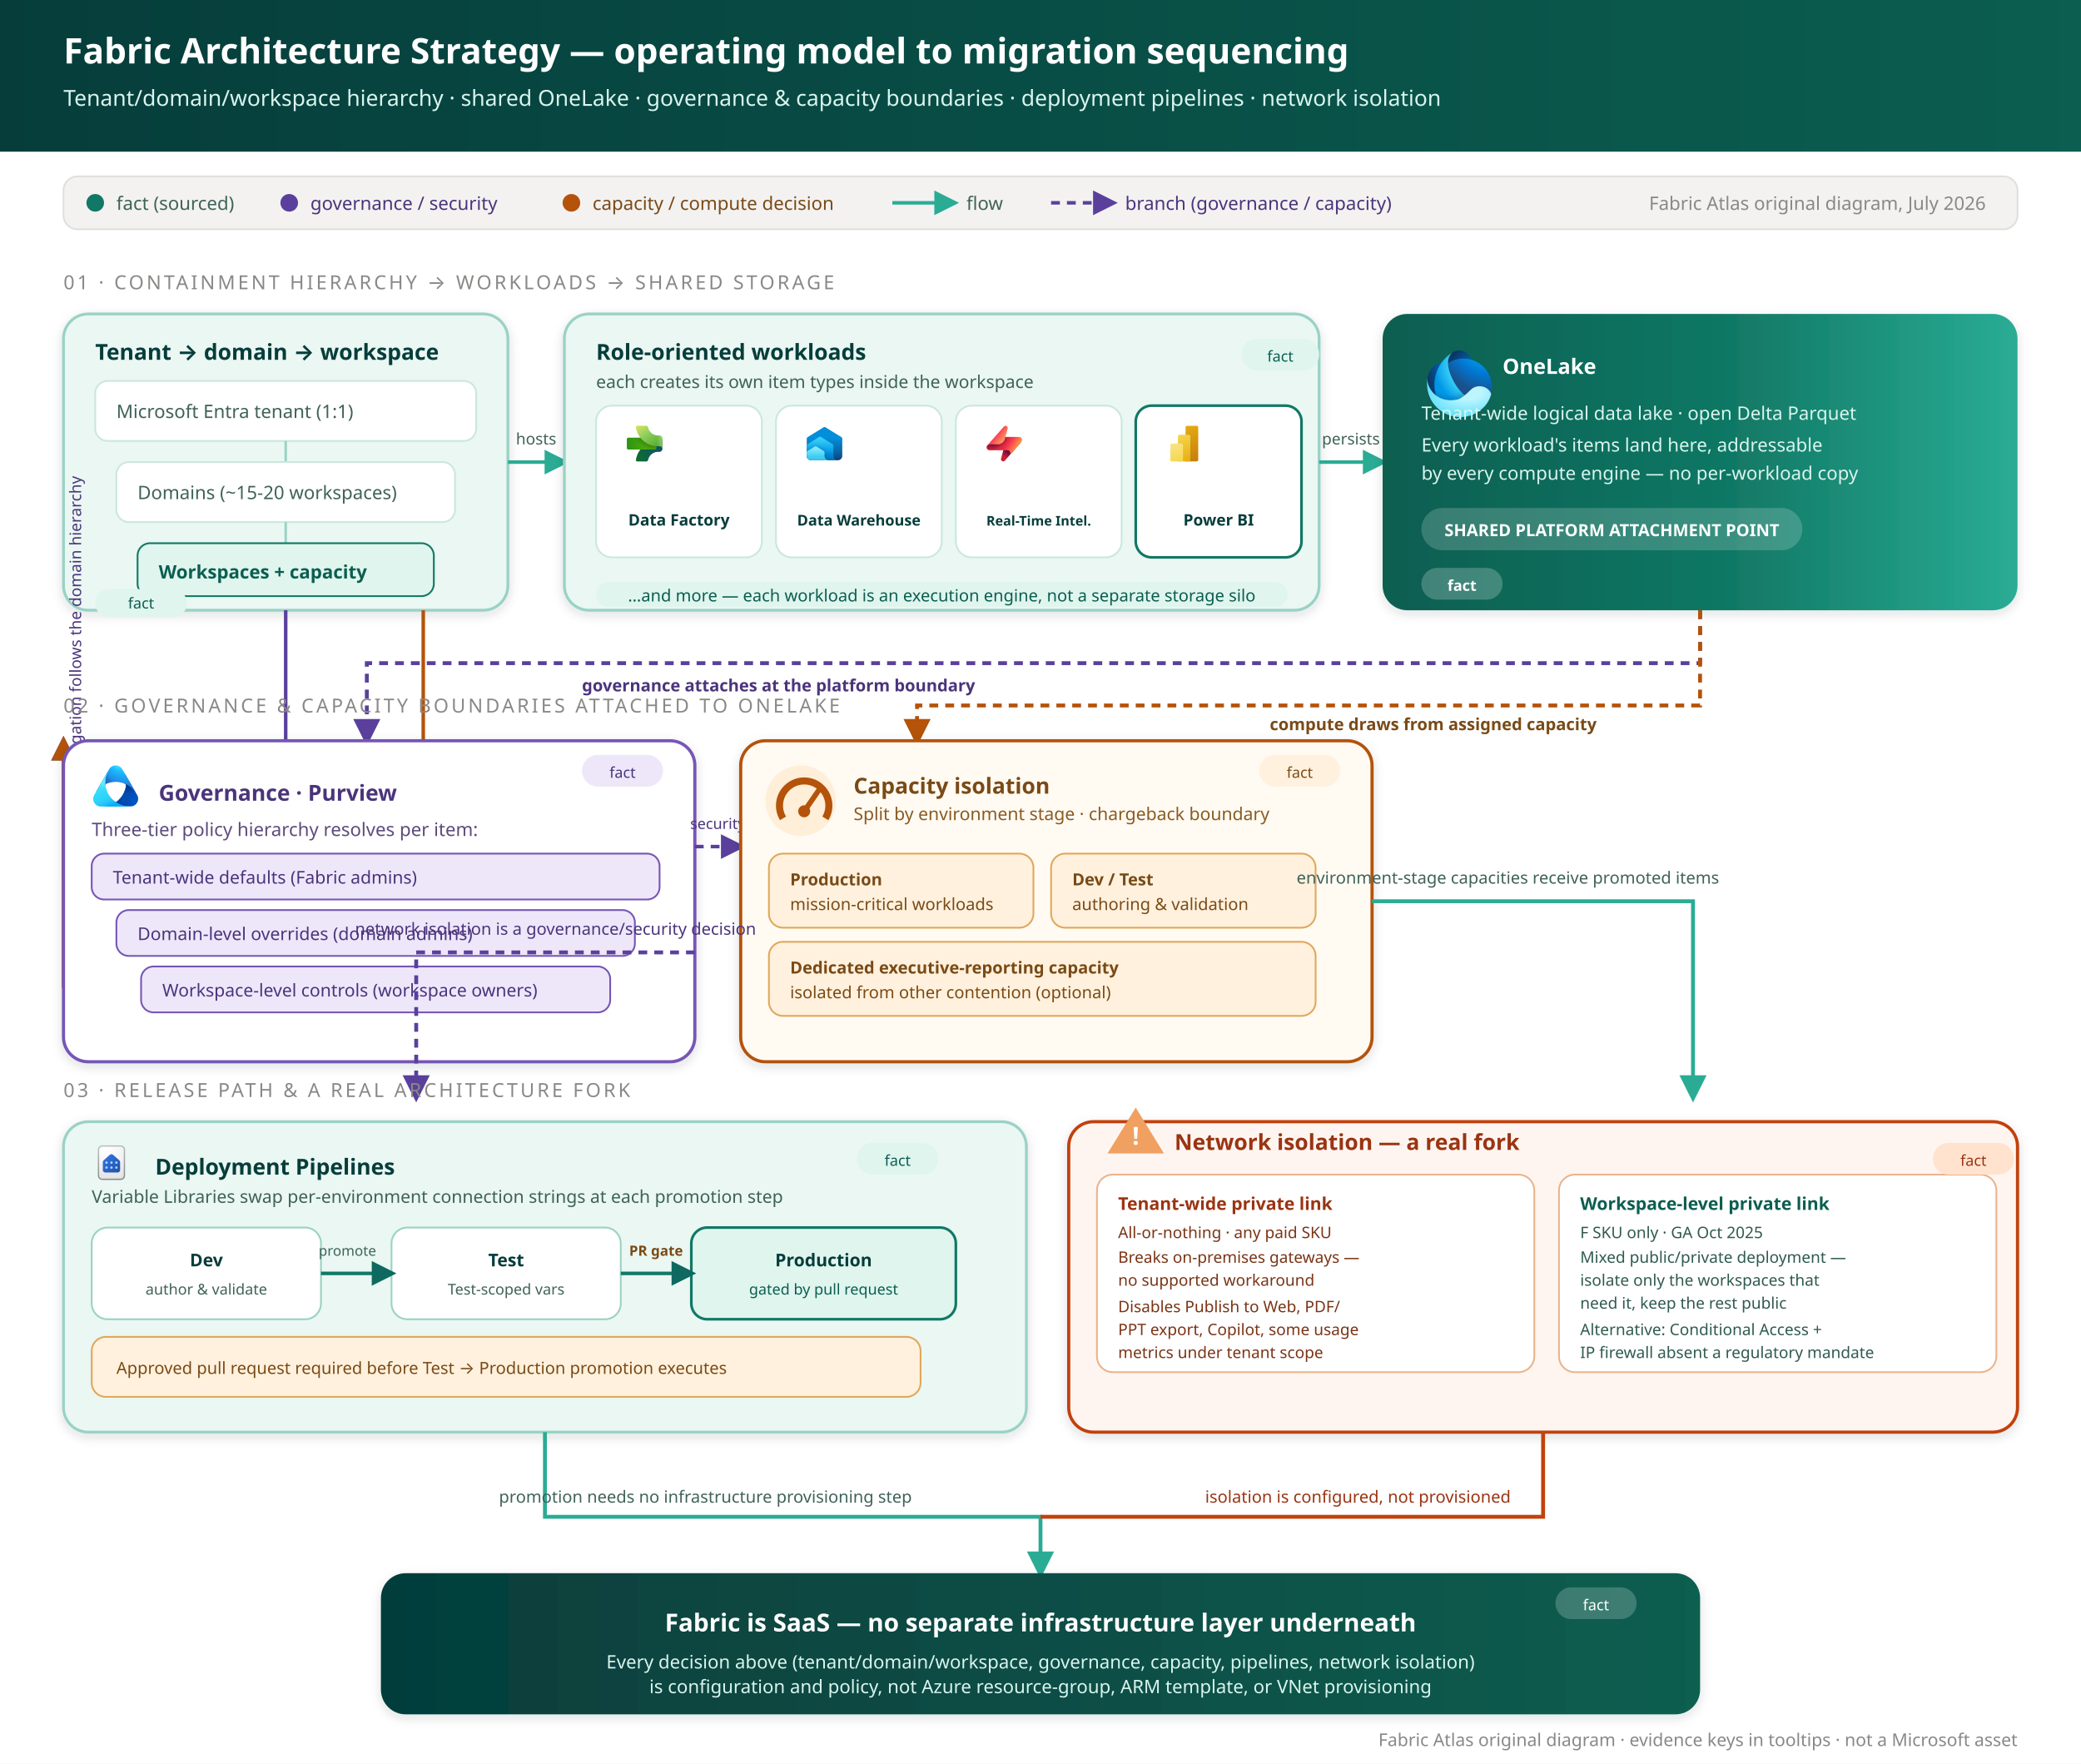
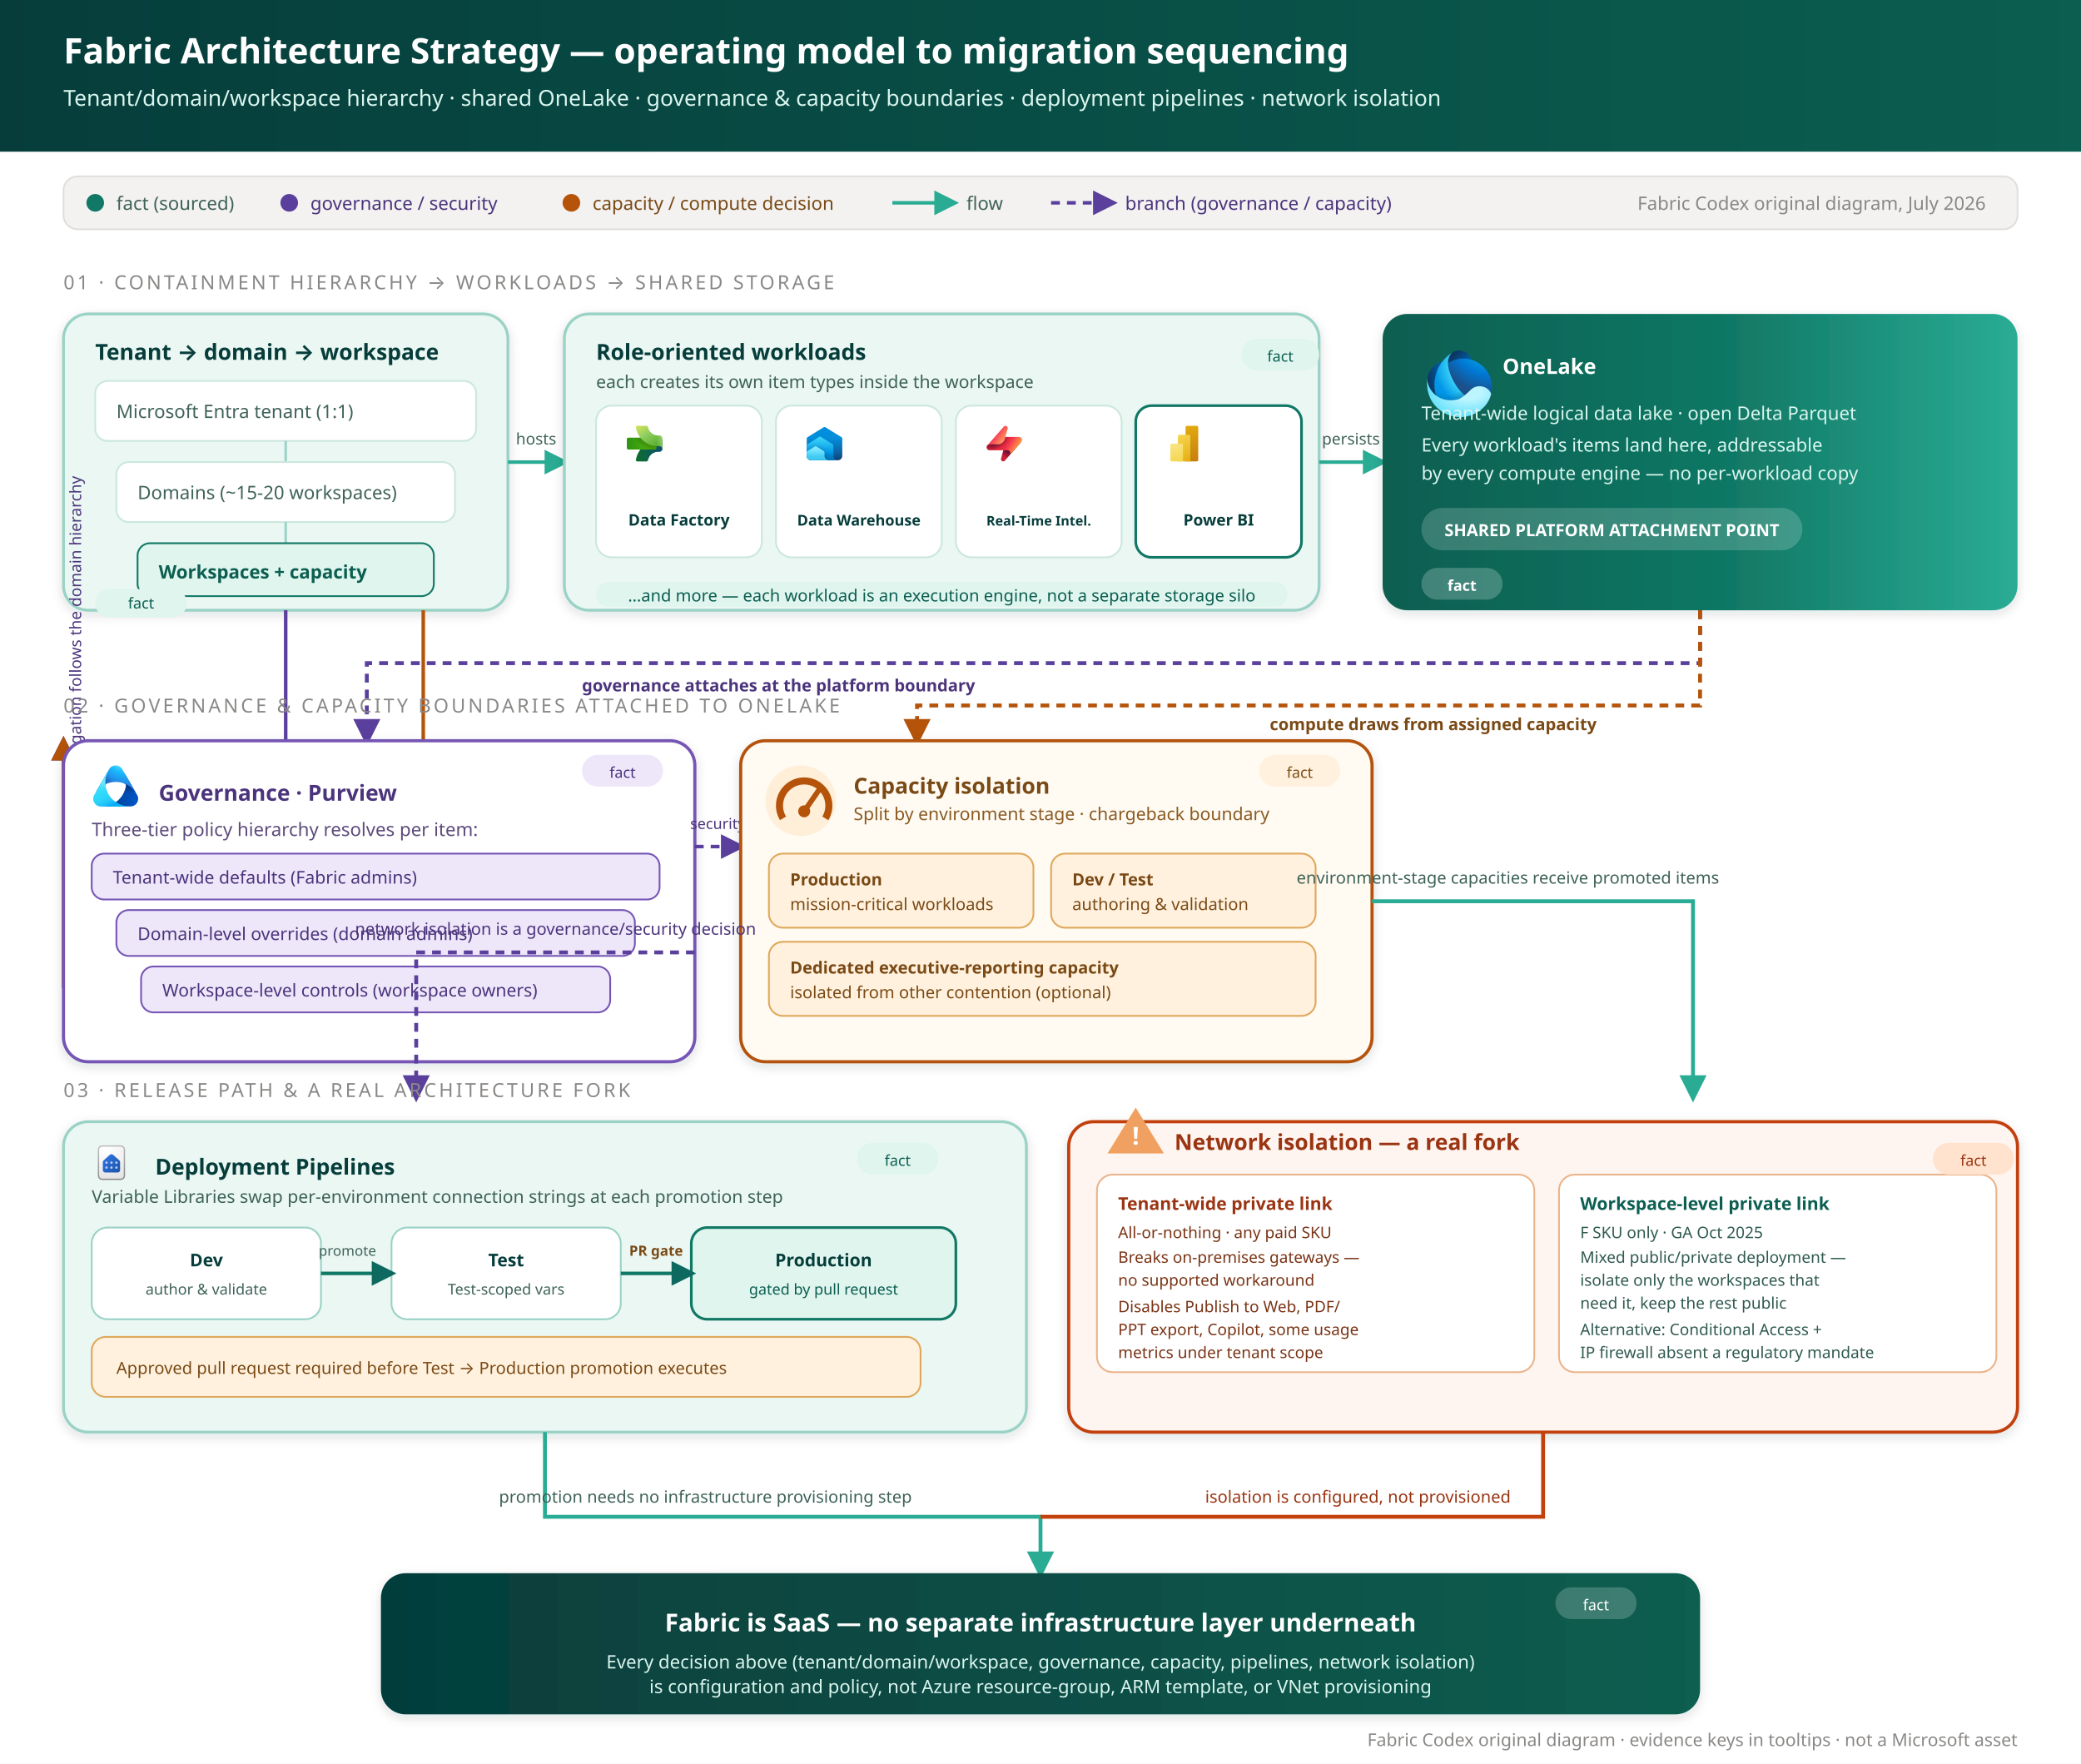
<svg xmlns="http://www.w3.org/2000/svg" viewBox="0 0 1180 1000" font-family="Segoe UI, -apple-system, sans-serif" role="img" aria-labelledby="architecture-strategy-architecture-title architecture-strategy-architecture-desc" data-diagram-id="architecture-strategy-architecture">
  <defs>
    <linearGradient id="as-head" x1="0" y1="0" x2="1" y2="0">
      <stop offset="0" stop-color="#063D3B" />
      <stop offset="1" stop-color="#0B5E50" />
    </linearGradient>
    <linearGradient id="as-lake" x1="0" y1="0" x2="1" y2="0">
      <stop offset="0" stop-color="#0B5E50" />
      <stop offset="0.55" stop-color="#117865" />
      <stop offset="1" stop-color="#2AAC94" />
    </linearGradient>
    <marker id="as-arr" viewBox="0 0 10 10" refX="8" refY="5" markerWidth="7" markerHeight="7" orient="auto-start-reverse">
      <path d="M0 0 L10 5 L0 10 z" fill="#2AAC94" />
    </marker>
    <marker id="as-arrDark" viewBox="0 0 10 10" refX="8" refY="5" markerWidth="7" markerHeight="7" orient="auto-start-reverse">
      <path d="M0 0 L10 5 L0 10 z" fill="#0E6961" />
    </marker>
    <marker id="as-arrPurple" viewBox="0 0 10 10" refX="8" refY="5" markerWidth="7" markerHeight="7" orient="auto-start-reverse">
      <path d="M0 0 L10 5 L0 10 z" fill="#5A409C" />
    </marker>
    <marker id="as-arrAmber" viewBox="0 0 10 10" refX="8" refY="5" markerWidth="7" markerHeight="7" orient="auto-start-reverse">
      <path d="M0 0 L10 5 L0 10 z" fill="#B45309" />
    </marker>
    <linearGradient id="as-ic-ol-p0" x1="26.861" x2="2.308" y1="11.084" y2="16.745" gradientUnits="userSpaceOnUse">
      <stop offset=".2" stop-color="#028FDC" />
      <stop offset=".51" stop-color="#0078D4" />
      <stop offset="1" stop-color="#0B315B" />
    </linearGradient>
    <linearGradient id="as-ic-ol-p1" x1="28.602" x2="12.381" y1="18.695" y2="3.828" gradientUnits="userSpaceOnUse">
      <stop offset=".04" stop-color="#028FDC" />
      <stop offset=".46" stop-color="#0078D4" />
      <stop offset="1" stop-color="#0B315B" />
    </linearGradient>
    <radialGradient id="as-ic-ol-p2" cx="0" cy="0" r="1" gradientTransform="rotate(134.83 12.52 5.064)scale(18.1322 23.3919)" gradientUnits="userSpaceOnUse">
      <stop offset=".39" stop-color="#028FDC" />
      <stop offset=".59" stop-color="#0078D4" />
      <stop offset="1" stop-color="#1A508B" />
    </radialGradient>
    <radialGradient id="as-ic-ol-p3" cx="0" cy="0" r="1" gradientTransform="rotate(139.44 8.59 9.18)scale(16.3171 20.1329)" gradientUnits="userSpaceOnUse">
      <stop offset=".46" stop-color="#40D9FA" />
      <stop offset=".9" stop-color="#0095E6" />
    </radialGradient>
    <radialGradient id="as-ic-ol-p4" cx="0" cy="0" r="1" gradientTransform="matrix(-1.85792 17.21433 -12.2258 -1.31951 12.083 7.086)" gradientUnits="userSpaceOnUse">
      <stop offset=".77" stop-opacity="0" />
      <stop offset="1" />
    </radialGradient>
    <radialGradient id="as-ic-ol-p5" cx="0" cy="0" r="1" gradientTransform="rotate(85.97 -.494 20.846)scale(26.9434 49.1305)" gradientUnits="userSpaceOnUse">
      <stop offset=".1" stop-color="#BDF5FF" />
      <stop offset=".47" stop-color="#40D9FA" />
    </radialGradient>
    <clipPath id="as-ic-ol-clip">
      <path fill="#fff" d="M0 0H32V32H0z" />
    </clipPath>
    <linearGradient id="as-ic-df-a" x1="10.781" x2="30.106" y1="31.369" y2="12.082" gradientUnits="userSpaceOnUse">
      <stop offset=".26" stop-color="#0D7012" />
      <stop offset="1" stop-color="#085714" />
    </linearGradient>
    <linearGradient id="as-ic-df-b" x1="39.387" x2="2.72" y1="17.476" y2="25.606" gradientUnits="userSpaceOnUse">
      <stop offset=".04" stop-color="#114A8A" />
      <stop offset="1" stop-color="#0C59A3" stop-opacity="0" />
    </linearGradient>
    <linearGradient id="as-ic-df-c" x1="-12.6" x2="24.57" y1="15.999" y2="15.999" gradientUnits="userSpaceOnUse">
      <stop stop-color="#107C10" />
      <stop offset=".96" stop-color="#56B50E" />
    </linearGradient>
    <linearGradient id="as-ic-df-e" x1="31.276" x2="13.178" y1="25.56" y2="-.241" gradientUnits="userSpaceOnUse">
      <stop offset=".04" stop-color="#33980F" />
      <stop offset="1" stop-color="#BAE884" />
    </linearGradient>
    <linearGradient id="as-ic-df-f" x1="25.653" x2="29.858" y1="14.179" y2="14.179" gradientUnits="userSpaceOnUse">
      <stop stop-color="#E5FAC1" stop-opacity="0" />
      <stop offset=".56" stop-color="#E5FAC1" stop-opacity=".52" />
      <stop offset="1" stop-color="#E5FAC1" />
    </linearGradient>
    <linearGradient id="as-ic-df-g" x1="8.258" x2="19.174" y1="-11.236" y2="7.623" gradientUnits="userSpaceOnUse">
      <stop offset=".14" stop-color="#FDE100" />
      <stop offset=".98" stop-color="#FFC600" stop-opacity="0" />
    </linearGradient>
    <radialGradient id="as-ic-df-d" cx="0" cy="0" r="1" gradientTransform="matrix(3.9449 -5.92005 15.0847 10.05187 20.53 14.48)" gradientUnits="userSpaceOnUse">
      <stop stop-opacity=".3" />
      <stop offset="1" stop-opacity="0" />
    </radialGradient>
    <linearGradient id="as-ic-dw-a" x1="16.002" x2="16.002" y1="29.102" y2="2.889" gradientUnits="userSpaceOnUse">
      <stop stop-color="#114A85" />
      <stop offset=".67" stop-color="#028EDB" />
    </linearGradient>
    <linearGradient id="as-ic-dw-b" x1="16.002" x2="16.002" y1="30.304" y2="18.986" gradientUnits="userSpaceOnUse">
      <stop stop-opacity=".2" />
      <stop offset=".55" stop-opacity="0" />
    </linearGradient>
    <linearGradient id="as-ic-dw-c" x1="14.252" x2="14.252" y1="29.102" y2="10.528" gradientUnits="userSpaceOnUse">
      <stop offset=".31" stop-color="#0094E5" />
      <stop offset="1" stop-color="#40D8F9" />
    </linearGradient>
    <linearGradient id="as-ic-dw-e" x1="14.252" x2="14.252" y1="29.102" y2="17.784" gradientUnits="userSpaceOnUse">
      <stop offset=".09" stop-opacity=".2" />
      <stop offset=".55" stop-opacity="0" />
    </linearGradient>
    <linearGradient id="as-ic-dw-f" x1="10.751" x2="10.751" y1="29.109" y2="18.169" gradientUnits="userSpaceOnUse">
      <stop stop-color="#3CC5EE" />
      <stop offset="1" stop-color="#50E0FF" />
    </linearGradient>
    <linearGradient id="as-ic-dw-g" x1="9.288" x2="9.288" y1="25.851" y2="16.484" gradientUnits="userSpaceOnUse">
      <stop stop-color="#A1ECFF" stop-opacity="0" />
      <stop offset=".9" stop-color="#A1ECFF" stop-opacity=".9" />
    </linearGradient>
    <radialGradient id="as-ic-dw-d" cx="0" cy="0" r="1" gradientTransform="matrix(10.2844 0 0 10.2689 9.547 26.683)" gradientUnits="userSpaceOnUse">
      <stop stop-opacity=".3" />
      <stop offset="1" stop-opacity="0" />
    </radialGradient>
    <linearGradient id="as-ic-pbi-a" x1="15.333" x2="27.097" y1="2" y2="28.715" gradientUnits="userSpaceOnUse">
      <stop stop-color="#E6AD10" />
      <stop offset="1" stop-color="#C87E0E" />
    </linearGradient>
    <linearGradient id="as-ic-pbi-b" x1="10.999" x2="20.929" y1="9" y2="29.633" gradientUnits="userSpaceOnUse">
      <stop stop-color="#F6D751" />
      <stop offset="1" stop-color="#E6AD10" />
    </linearGradient>
    <linearGradient id="as-ic-pbi-c" x1="4.999" x2="10.444" y1="16" y2="29.825" gradientUnits="userSpaceOnUse">
      <stop stop-color="#F9E589" />
      <stop offset="1" stop-color="#F6D751" />
    </linearGradient>
    <linearGradient id="as-ic-rti-p0" x1="14.299" x2="24.635" y1="31.163" y2="13.259" gradientUnits="userSpaceOnUse">
      <stop offset=".227" stop-color="#CA2134" />
      <stop offset=".497" stop-color="#670938" />
    </linearGradient>
    <linearGradient id="as-ic-rti-p1" x1="3.4" x2="27.2" y1="9.7" y2="24.4" gradientUnits="userSpaceOnUse">
      <stop offset=".132" stop-color="#CA2134" />
      <stop offset=".555" stop-color="#E82C41" />
      <stop offset=".647" stop-color="#F83F54" />
      <stop offset=".897" stop-color="#FFA43D" />
    </linearGradient>
    <radialGradient id="as-ic-rti-p2" cx="0" cy="0" r="1" gradientTransform="matrix(2.8 7 -11.2627 4.50508 8.65 13.55)" gradientUnits="userSpaceOnUse">
      <stop offset=".14" stop-color="#4A0829" />
      <stop offset=".958" stop-color="#670938" stop-opacity="0" />
    </radialGradient>
    <linearGradient id="as-ic-rti-p3" x1="16" x2="7.776" y1="14.6" y2="8.395" gradientUnits="userSpaceOnUse">
      <stop stop-color="#FF9C70" />
      <stop offset=".285" stop-color="#FF835C" />
      <stop offset=".8" stop-color="#F83F54" />
    </linearGradient>
    <linearGradient id="as-ic-pv-a" x1="27.897" x2="28.463" y1="8.719" y2="25.602" gradientUnits="userSpaceOnUse">
      <stop stop-color="#033E9A" />
      <stop offset="1" stop-color="#0055C6" />
    </linearGradient>
    <radialGradient id="as-ic-pv-b" cx="0" cy="0" r="1" gradientTransform="matrix(.28435 6.3974 -5.90077 .26228 24.486 14.832)" gradientUnits="userSpaceOnUse">
      <stop stop-color="#041642" />
      <stop offset="1" stop-color="#041642" stop-opacity="0" />
    </radialGradient>
    <radialGradient id="as-ic-pv-c" cx="0" cy="0" r="1" gradientTransform="matrix(11.22724 -4.92038 5.59834 12.7742 16.886 28.28)" gradientUnits="userSpaceOnUse">
      <stop />
      <stop offset="1" stop-opacity="0" />
    </radialGradient>
    <radialGradient id="as-ic-pv-d" cx="0" cy="0" r="1" gradientTransform="matrix(-6.1341 10.69991 -17.58078 -10.0788 17.754 1.804)" gradientUnits="userSpaceOnUse">
      <stop stop-color="#51DEFF" />
      <stop offset=".349" stop-color="#1ABAFD" />
      <stop offset="1" stop-color="#247FE0" />
    </radialGradient>
    <radialGradient id="as-ic-pv-e" cx="0" cy="0" r="1" gradientTransform="rotate(-39.249 30.773 14.209)scale(19.1883 12.5573)" gradientUnits="userSpaceOnUse">
      <stop offset=".475" />
      <stop offset="1" stop-opacity="0" />
    </radialGradient>
    <linearGradient id="as-ic-pv-f" x1="7.794" x2="15.413" y1="10.555" y2="30.691" gradientUnits="userSpaceOnUse">
      <stop stop-color="#59E7FD" />
      <stop offset=".587" stop-color="#23D4F9" />
      <stop offset="1" stop-color="#32BBF2" />
    </linearGradient>
    <radialGradient id="as-ic-pv-g" cx="0" cy="0" r="1" gradientTransform="matrix(-.79794 5.1848 -7.60332 -1.17015 9.143 13.94)" gradientUnits="userSpaceOnUse">
      <stop offset=".177" stop-color="#CCF9FF" />
      <stop offset="1" stop-color="#4FE3FF" stop-opacity=".12" />
    </radialGradient>
    <linearGradient id="as-ic-pv-h" x1="13.211" x2="9.818" y1="28.673" y2="20.606" gradientUnits="userSpaceOnUse">
      <stop stop-color="#08B0F8" />
      <stop offset="1" stop-color="#52E5FF" stop-opacity="0" />
    </linearGradient>
    <linearGradient id="as-ic-dwi-a" x1="11.111" x2="15.576" y1="2" y2="30.067" gradientUnits="userSpaceOnUse">
      <stop stop-color="#fff" />
      <stop offset="1" stop-color="#EBEBEB" />
    </linearGradient>
    <linearGradient id="as-ic-dwi-c" x1="12.104" x2="16.851" y1="2" y2="29.972" gradientUnits="userSpaceOnUse">
      <stop stop-color="#BBB" />
      <stop offset="1" stop-color="#888" />
    </linearGradient>
    <linearGradient id="as-ic-dwi-d" x1="9" x2="23.804" y1="9.172" y2="23.149" gradientUnits="userSpaceOnUse">
      <stop stop-color="#3477EA" />
      <stop offset="1" stop-color="#1D53A4" />
    </linearGradient>
    <radialGradient id="as-ic-dwi-b" cx="0" cy="0" r="1" gradientTransform="matrix(11.61113 22.16669 -17.08352 8.94852 12.028 9.292)" gradientUnits="userSpaceOnUse">
      <stop offset=".177" stop-color="#fff" />
      <stop offset="1" stop-color="#B8B8B8" />
    </radialGradient>
    <linearGradient id="as-ic-sm-a" x1="10.222" x2="13.511" y1="3" y2="29.311" gradientUnits="userSpaceOnUse">
      <stop stop-color="#fff" />
      <stop offset="1" stop-color="#EBEBEB" />
    </linearGradient>
    <linearGradient id="as-ic-sm-c" x1="11.396" x2="14.897" y1="3" y2="29.256" gradientUnits="userSpaceOnUse">
      <stop stop-color="#BBB" />
      <stop offset="1" stop-color="#888" />
    </linearGradient>
    <linearGradient id="as-ic-sm-de" x1="8" x2="16.989" y1="11" y2="25.382" gradientUnits="userSpaceOnUse">
      <stop stop-color="#7751B8" />
      <stop offset="1" stop-color="#5A409C" />
    </linearGradient>
    <radialGradient id="as-ic-sm-b" cx="0" cy="0" r="1" gradientTransform="matrix(13.7222 20.58336 -17.81255 11.875 11.306 9.771)" gradientUnits="userSpaceOnUse">
      <stop offset=".177" stop-color="#fff" />
      <stop offset="1" stop-color="#B8B8B8" />
    </radialGradient>
    <filter id="as-shadow" x="-10%" y="-10%" width="120%" height="130%">
      <feDropShadow dx="0" dy="2" stdDeviation="3" flood-color="#0B2E29" flood-opacity=".14" />
    </filter>
  </defs>
  <rect width="1180" height="1000" fill="#FFFFFF" />
  <rect width="1180" height="86" fill="url(#as-head)" />
  <text x="36" y="36" font-size="20" font-weight="650" fill="#FFFFFF">Fabric Architecture Strategy — operating model to migration sequencing</text>
  <text x="36" y="60" font-size="12.5" fill="#D9F5EE">Tenant/domain/workspace hierarchy · shared OneLake · governance &amp; capacity boundaries · deployment pipelines · network isolation</text>
  <g transform="translate(36,100)" font-size="10.5">
    <rect width="1108" height="30" rx="8" fill="#F3F2F1" stroke="#E1DFDD" />
    <circle cx="18" cy="15" r="5" fill="#117865" />
    <text x="30" y="19" fill="#3F6259">fact (sourced)</text>
    <circle cx="128" cy="15" r="5" fill="#5A409C" />
    <text x="140" y="19" fill="#4B347C">governance / security</text>
    <circle cx="288" cy="15" r="5" fill="#B45309" />
    <text x="300" y="19" fill="#7A4A16">capacity / compute decision</text>
    <line x1="470" y1="15" x2="505" y2="15" stroke="#2AAC94" stroke-width="2" marker-end="url(#as-arr)" />
    <text x="512" y="19" fill="#3F6259">flow</text>
    <line x1="560" y1="15" x2="595" y2="15" stroke="#5A409C" stroke-width="2" stroke-dasharray="5 4" marker-end="url(#as-arrPurple)" />
    <text x="602" y="19" fill="#4B347C">branch (governance / capacity)</text>
-     <text x="1090" y="19" text-anchor="end" fill="#8A8886">Fabric Atlas original diagram, July 2026</text>
+     <text x="1090" y="19" text-anchor="end" fill="#8A8886">Fabric Codex original diagram, July 2026</text>
  </g>
  <text x="36" y="164" font-size="11" letter-spacing="1.5" fill="#8A8886">01 · CONTAINMENT HIERARCHY → WORKLOADS → SHARED STORAGE</text>
  <g data-node-id="tenant-domain-workspace" tabindex="0" aria-label="Tenant, domain, workspace containment hierarchy">
    <rect x="36" y="178" width="252" height="168" rx="14" fill="#EAF7F2" stroke="#9AD2C5" stroke-width="1.6" filter="url(#as-shadow)" />
    <text x="54" y="204" font-size="12.5" font-weight="700" fill="#063D3B">Tenant → domain → workspace</text>
    <rect x="54" y="216" width="216" height="34" rx="7" fill="#FFFFFF" stroke="#CBE7DE" />
    <text x="66" y="237" font-size="10.5" fill="#3F6259">Microsoft Entra tenant (1:1)</text>
    <path d="M162 250 V262" stroke="#9AD2C5" stroke-width="1.4" />
    <rect x="66" y="262" width="192" height="34" rx="7" fill="#FFFFFF" stroke="#CBE7DE" />
    <text x="78" y="283" font-size="10.5" fill="#3F6259">Domains (~15-20 workspaces)</text>
    <path d="M162 296 V308" stroke="#9AD2C5" stroke-width="1.4" />
    <rect x="78" y="308" width="168" height="30" rx="7" fill="#DFF5EE" stroke="#117865" />
    <text x="90" y="328" font-size="10.5" font-weight="600" fill="#0B5E50">Workspaces + capacity</text>
  </g>
  <rect x="54" y="334" width="52" height="16" rx="8" fill="#DFF5EE" />
  <text x="80" y="345" text-anchor="middle" font-size="8.5" fill="#0B5E50">fact</text>
  <path d="M288 262 H320" stroke="#2AAC94" stroke-width="2" fill="none" marker-end="url(#as-arr)" />
  <text x="304" y="252" text-anchor="middle" font-size="9" fill="#3F6259">hosts</text>
  <g data-node-id="workloads-onelake" tabindex="0" aria-label="Role-oriented workloads over one OneLake">
    <rect x="320" y="178" width="428" height="168" rx="14" fill="#EAF7F2" stroke="#9AD2C5" stroke-width="1.6" filter="url(#as-shadow)" />
    <text x="338" y="204" font-size="12.5" font-weight="700" fill="#063D3B">Role-oriented workloads</text>
    <text x="338" y="220" font-size="10" fill="#3F6259">each creates its own item types inside the workspace</text>
    <g data-official-icon="microsoft" data-icon-name="data_factory_32_color">
      <rect x="338" y="230" width="94" height="86" rx="9" fill="#FFFFFF" stroke="#CBE7DE" />
      <g transform="translate(354,240) scale(0.72)" fill="currentColor">
        <path fill="url(#as-ic-df-a)" d="M10.09 29.997a.955.955 0 0 1-.944-1.091c1.244-8.42 8.46-14.657 16.954-14.657h1.719c1.173 0 2.033-.7 2.033-1.876l.097-.462v8.168a2.327 2.327 0 0 1-2.326 2.331h-.964a8.15 8.15 0 0 0-7.789 5.768l-.307.994c-.154.49-.6.825-1.11.825z" />
        <path fill="url(#as-ic-df-b)" d="M10.09 29.997a.955.955 0 0 1-.944-1.091c1.244-8.42 8.46-14.657 16.954-14.657h1.719c1.173 0 2.033-.7 2.033-1.876l.097-.462v8.168a2.327 2.327 0 0 1-2.326 2.331h-.964a8.15 8.15 0 0 0-7.789 5.768l-.307.994c-.154.49-.6.825-1.11.825z" />
        <path fill="url(#as-ic-df-c)" d="M3.167 20.667A1.17 1.17 0 0 1 2 19.498V12.5a1.17 1.17 0 0 1 1.167-1.169h20.956A1.17 1.17 0 0 1 25.29 12.5v7a1.17 1.17 0 0 1-1.167 1.168z" />
        <path fill="url(#as-ic-df-d)" d="M3.167 20.667A1.17 1.17 0 0 1 2 19.498V12.5a1.17 1.17 0 0 1 1.167-1.169h20.956A1.17 1.17 0 0 1 25.29 12.5v7a1.17 1.17 0 0 1-1.167 1.168z" />
        <path fill="url(#as-ic-df-e)" d="M10.103 2a.97.97 0 0 0-.957 1.106c1.244 8.574 8.578 14.93 17.227 14.93h1.446c1.173 0 2.123.951 2.123 2.127v-8.245c0-1.288-1.04-2.33-2.326-2.33h-.964a8.15 8.15 0 0 1-7.789-5.768l-.307-.994A1.17 1.17 0 0 0 17.446 2z" />
        <path fill="url(#as-ic-df-f)" d="M27.616 9.58h-.964a8.08 8.08 0 0 1-4.527-1.386v9.31a17.5 17.5 0 0 0 4.254.531h1.446c1.174 0 2.124.952 2.124 2.128v-8.245a2.327 2.327 0 0 0-2.326-2.33z" opacity=".4" />
        <path fill="url(#as-ic-df-g)" d="M10.158 2a.97.97 0 0 0-.957 1.106c1.244 8.574 8.579 14.93 17.227 14.93h1.446c1.173 0 2.123.951 2.123 2.127v-8.245c0-1.288-1.04-2.33-2.326-2.33h-.964a8.15 8.15 0 0 1-7.789-5.768l-.307-.994c-.154-.49-.6-.826-1.11-.826z" opacity=".7" />
      </g>
      <text x="385" y="298" text-anchor="middle" font-size="9" font-weight="700" fill="#063D3B">Data Factory</text>
    </g>
    <g data-official-icon="microsoft" data-icon-name="data_warehouse_32_color">
      <rect x="440" y="230" width="94" height="86" rx="9" fill="#FFFFFF" stroke="#CBE7DE" />
      <g transform="translate(456,240) scale(0.72)" fill="currentColor">
        <path fill="url(#as-ic-dw-a)" d="M26.503 29.102a3.5 3.5 0 0 0 3.5-3.495V11.976c0-.42-.216-.783-.545-.986-2.759-1.705-9.606-5.927-12.854-7.934a1.15 1.15 0 0 0-.595-.16c-.231 0-.441.07-.623.181C12.13 5.09 5.318 9.292 2.56 10.99a1.17 1.17 0 0 0-.553.993v13.631a3.5 3.5 0 0 0 3.5 3.495H26.51z" />
        <path fill="url(#as-ic-dw-b)" d="M2 17.784v7.822a3.5 3.5 0 0 0 3.5 3.496h21.003a3.5 3.5 0 0 0 3.5-3.496v-7.822z" />
        <path fill="url(#as-ic-dw-c)" d="M5.5 29.102A3.5 3.5 0 0 1 2 25.607v-8.151c0-.427.231-.797.567-1l9.318-5.753a1.17 1.17 0 0 1 1.233 0l9.318 5.753c.343.203.567.573.567 1v8.15a3.5 3.5 0 0 0 3.5 3.496z" />
        <path fill="url(#as-ic-dw-d)" d="M5.5 29.102A3.5 3.5 0 0 1 2 25.607v-8.151c0-.427.231-.797.567-1l9.318-5.753a1.17 1.17 0 0 1 1.233 0l9.318 5.753c.343.203.567.573.567 1v8.15a3.5 3.5 0 0 0 3.5 3.496z" />
        <path fill="url(#as-ic-dw-e)" d="M23.003 25.606v-7.822H2v7.822a3.5 3.5 0 0 0 3.5 3.496h21.003a3.5 3.5 0 0 1-3.5-3.496" />
        <path fill="url(#as-ic-dw-f)" d="M5.5 29.102A3.5 3.5 0 0 1 2 25.607v-2.67c0-.42.224-.784.553-.993l5.832-3.6a1.17 1.17 0 0 1 1.232 0s3.178 1.964 5.825 3.593c.336.202.56.573.56.992v2.678a3.5 3.5 0 0 0 3.5 3.495z" />
        <path fill="url(#as-ic-dw-g)" d="M16.583 27.536a3.48 3.48 0 0 1-.581-1.923v-2.677c0-.42-.224-.79-.56-.992-2.646-1.63-5.825-3.593-5.825-3.593a1.17 1.17 0 0 0-1.232 0l-5.832 3.6a1.17 1.17 0 0 0-.553.992v2.67a3.5 3.5 0 0 0 .581 1.93h14.002z" />
      </g>
      <text x="487" y="298" text-anchor="middle" font-size="8.5" font-weight="700" fill="#063D3B">Data Warehouse</text>
    </g>
    <g data-official-icon="microsoft" data-icon-name="real_time_intelligence_32_color">
      <rect x="542" y="230" width="94" height="86" rx="9" fill="#FFFFFF" stroke="#CBE7DE" />
      <g transform="translate(558,240) scale(0.72)" fill="none">
        <path fill="url(#as-ic-rti-p0)" d="m15.566 19.713-2.191 8.076q-.063.22-.063.462c0 .966.784 1.75 1.75 1.75a1.76 1.76 0 0 0 1.288-.56l13.027-14.78a2.33 2.33 0 0 1-1.722.762h-6.461a5.83 5.83 0 0 0-5.628 4.297" />
        <path fill="url(#as-ic-rti-p1)" d="M29.993 13.085a2.33 2.33 0 0 0-2.331-2.33H9.756l-5.425 5.83a2.33 2.33 0 1 0 0 4.66h14.077a2.33 2.33 0 0 1 1.736 3.885l8.47-9.61.756-.853h-.007c.392-.42.637-.973.637-1.589z" />
        <path fill="url(#as-ic-rti-p2)" d="M29.993 13.085a2.33 2.33 0 0 0-2.331-2.33H9.756l-5.425 5.83a2.33 2.33 0 1 0 0 4.66h14.077a2.33 2.33 0 0 1 1.736 3.885l8.47-9.61.756-.853h-.007c.392-.42.637-.973.637-1.589z" />
        <path fill="url(#as-ic-rti-p3)" d="m16.413 12.288 2.191-8.076q.063-.22.063-.462A1.75 1.75 0 0 0 16.917 2c-.511 0-.966.217-1.288.56L2.602 17.34a2.33 2.33 0 0 1 1.722-.762h6.461a5.83 5.83 0 0 0 5.628-4.297" />
      </g>
      <text x="589" y="298" text-anchor="middle" font-size="7.6" font-weight="700" fill="#063D3B">Real-Time Intel.</text>
    </g>
    <g data-official-icon="microsoft" data-icon-name="power_bi_32_color">
      <rect x="644" y="230" width="94" height="86" rx="9" fill="#FFFFFF" stroke="#117865" stroke-width="1.5" />
      <g transform="translate(660,240) scale(0.72)" fill="currentColor">
        <path fill="url(#as-ic-pbi-a)" d="M27 3.177v25.646c0 .65-.527 1.177-1.177 1.177H17V3.177C17 2.527 17.527 2 18.177 2h7.646C26.473 2 27 2.527 27 3.177" />
        <path fill="#000" fill-opacity=".25" d="M21.5 30V10.667c0-.92-.746-1.667-1.667-1.667H17v1h2.833c.369 0 .667.299.667.667V30z" opacity=".5" />
        <path fill="url(#as-ic-pbi-b)" d="M21 10.167V30H11V10.17c0-.646.524-1.17 1.17-1.17h7.663C20.478 9 21 9.522 21 10.167" />
        <path fill="url(#as-ic-pbi-c)" d="M5 17.17v11.66c0 .646.524 1.17 1.17 1.17H15V17.167c0-.645-.522-1.167-1.167-1.167H6.17A1.17 1.17 0 0 0 5 17.17" />
      </g>
      <text x="691" y="298" text-anchor="middle" font-size="9" font-weight="700" fill="#063D3B">Power BI</text>
    </g>
    <rect x="338" y="330" width="392" height="14" rx="7" fill="#DFF5EE" />
    <text x="534" y="341" text-anchor="middle" font-size="9.5" fill="#0B5E50">…and more — each workload is an execution engine, not a separate storage silo</text>
    <rect x="704" y="192" width="44" height="18" rx="9" fill="#DFF5EE" />
    <text x="726" y="205" text-anchor="middle" font-size="8.5" fill="#0B5E50">fact</text>
  </g>
  <path d="M748 262 H784" stroke="#2AAC94" stroke-width="2" fill="none" marker-end="url(#as-arr)" />
  <text x="766" y="252" text-anchor="middle" font-size="9" fill="#3F6259">persists</text>
  <g data-node-id="onelake-platform-layer" tabindex="0" aria-label="OneLake, the shared storage layer">
    <rect x="784" y="178" width="360" height="168" rx="14" fill="url(#as-lake)" filter="url(#as-shadow)" />
    <g data-official-icon="microsoft" data-icon-name="one_lake_32_color">
      <g transform="translate(806,196) scale(1.35)" clip-path="url(#as-ic-ol-clip)">
        <path fill="url(#as-ic-ol-p0)" d="M14.746 21.986c3.842-2.218 5.107-7.222 2.825-11.175S10.323 5.451 6.48 7.67c-3.843 2.218-5.108 7.222-2.825 11.175s7.247 5.36 11.09 3.141" />
        <path fill="url(#as-ic-ol-p1)" d="M19.762 10.904c1.995-1.996 1.947-5.278-.107-7.331-2.053-2.053-5.335-2.1-7.33-.104s-1.948 5.278.106 7.33c2.054 2.054 5.336 2.1 7.33.104" />
        <path fill="url(#as-ic-ol-p2)" d="M17.609 29.464c6.644 0 12.03-5.386 12.03-12.03s-5.386-12.03-12.03-12.03-12.03 5.386-12.03 12.03 5.386 12.03 12.03 12.03" />
        <path fill="url(#as-ic-ol-p3)" fill-rule="evenodd" d="M12.896 2.97c-7.063 4.363-9.53 13.552-5.472 20.9q.41.749.891 1.429l.315.048 6.98 2.33 6.63-4.442c-1.11.034-5.728-2.586-8.746-8.314-3.782-7.176-2.223-10.492-.591-11.95z" clip-rule="evenodd" />
        <path fill="url(#as-ic-ol-p4)" fill-opacity=".2" fill-rule="evenodd" d="M12.896 2.97c-7.063 4.363-9.53 13.552-5.472 20.9q.41.749.891 1.429l.315.048 6.98 2.33 6.63-4.442c-1.11.034-5.728-2.586-8.746-8.314-3.782-7.176-2.223-10.492-.591-11.95z" clip-rule="evenodd" />
        <path fill="url(#as-ic-ol-p5)" fill-rule="evenodd" d="M26.759 25.247a12.1 12.1 0 0 0 2.548-4.978c-1.196-3.416-6.008-4.377-8.642-1.705-2.023 2.05-4.124 3.772-5.704 4.08C5.824 24.437 1.946 16.86 2.606 13.44a13.9 13.9 0 0 0 .034 5.414C4.18 26.39 11.532 31.25 19.068 29.713a13.9 13.9 0 0 0 6.111-2.928s.028-.021.038-.031a14 14 0 0 0 1.542-1.511z" clip-rule="evenodd" />
      </g>
      <text x="852" y="212" font-size="12" font-weight="700" fill="#FFFFFF">OneLake</text>
    </g>
    <text x="806" y="238" font-size="10.5" fill="#D9F5EE">Tenant-wide logical data lake · open Delta Parquet</text>
    <text x="806" y="256" font-size="10.5" fill="#D9F5EE">Every workload's items land here, addressable</text>
    <text x="806" y="272" font-size="10.5" fill="#D9F5EE">by every compute engine — no per-workload copy</text>
    <rect x="806" y="288" width="216" height="24" rx="12" fill="#FFFFFF" fill-opacity=".18" />
    <text x="914" y="304" text-anchor="middle" font-size="9.5" font-weight="700" fill="#FFFFFF">SHARED PLATFORM ATTACHMENT POINT</text>
    <rect x="806" y="322" width="46" height="18" rx="9" fill="#FFFFFF" fill-opacity=".22" />
    <text x="829" y="335" text-anchor="middle" font-size="8.5" font-weight="700" fill="#FFFFFF">fact</text>
  </g>
  <path d="M964 346 V376 H208 V420" stroke="#5A409C" stroke-width="2.2" fill="none" marker-end="url(#as-arrPurple)" stroke-dasharray="5 4" />
  <path d="M964 346 V400 H520 V420" stroke="#B45309" stroke-width="2.2" fill="none" marker-end="url(#as-arrAmber)" stroke-dasharray="5 4" />
  <text x="330" y="392" font-size="9.5" font-weight="700" fill="#4B347C">governance attaches at the platform boundary</text>
  <text x="720" y="414" font-size="9.5" font-weight="700" fill="#7A4A16">compute draws from assigned capacity</text>
  <path d="M162 346 V498 H36 V420" stroke="#5A409C" stroke-width="2" fill="none" marker-end="url(#as-arrPurple)" />
  <text x="46" y="440" font-size="9" fill="#4B347C" transform="rotate(-90 46 440)">delegation follows the domain hierarchy</text>
  <path d="M240 346 V560 H36" stroke="#B45309" stroke-width="2" fill="none" />
  <path d="M36 560 V420" stroke="#B45309" stroke-width="2" fill="none" marker-end="url(#as-arrAmber)" />
  <text x="36" y="404" font-size="11" letter-spacing="1.5" fill="#8A8886">02 · GOVERNANCE &amp; CAPACITY BOUNDARIES ATTACHED TO ONELAKE</text>
  <g data-node-id="governance-purview" tabindex="0" aria-label="Governance: tenant, domain, workspace policy via Purview">
    <rect x="36" y="420" width="358" height="182" rx="14" fill="#FFFFFF" stroke="#7656B5" stroke-width="1.8" filter="url(#as-shadow)" />
    <g data-official-icon="microsoft" data-icon-name="purview_32_color">
      <g transform="translate(52,432) scale(0.85)" fill="currentColor">
        <path fill="url(#as-ic-pv-a)" d="m30.315 22.075-8.601-14.9a16.1 16.1 0 0 1 1.299 7.225l-1.488-.11s.985.306 1.203.776c.678 1.44-1.568 6.181-2.344 7.345-1.26 1.888-3.697 4.322-4.333 4.322-.199 0-.284-.07-.284-.07-2.312 1.431-5.042 2.831-7.848 3.004h18.014c3.895 0 6.33-4.218 4.382-7.592" />
        <path fill="url(#as-ic-pv-b)" fill-opacity=".5" d="m30.315 22.075-8.601-14.9a16.1 16.1 0 0 1 1.299 7.225l-1.488-.11s.985.306 1.203.776c.678 1.44-1.568 6.181-2.344 7.345-1.26 1.888-3.697 4.322-4.333 4.322-.199 0-.284-.07-.284-.07-2.312 1.431-5.042 2.831-7.848 3.004h18.014c3.895 0 6.33-4.218 4.382-7.592" />
        <path fill="url(#as-ic-pv-c)" fill-opacity=".2" d="m30.315 22.075-8.601-14.9a16.1 16.1 0 0 1 1.299 7.225l-1.488-.11s.985.306 1.203.776c.678 1.44-1.568 6.181-2.344 7.345-1.26 1.888-3.697 4.322-4.333 4.322-.199 0-.284-.07-.284-.07-2.312 1.431-5.042 2.831-7.848 3.004h18.014c3.895 0 6.33-4.218 4.382-7.592" />
        <path fill="url(#as-ic-pv-d)" d="M29.053 20.02q.264.366.505.74L20.382 4.864c-1.947-3.374-6.816-3.374-8.764 0L2.598 20.49c1.385-2.067 4.418-3.623 6.613-4.705 0 0-.076-.46.104-.778s.426-.406.664-.501c6.709-2.704 14.643-.613 19.074 5.513Z" />
        <path fill="url(#as-ic-pv-e)" fill-opacity=".36" d="M29.053 20.02q.264.366.505.74L20.382 4.864c-1.947-3.374-6.816-3.374-8.764 0L2.598 20.49c1.385-2.067 4.418-3.623 6.613-4.705 0 0-.076-.46.104-.778s.426-.406.664-.501c6.709-2.704 14.643-.613 19.074 5.513Z" />
        <path fill="url(#as-ic-pv-f)" d="M24.163 29.663H6.067c-3.895 0-6.33-4.217-4.382-7.59l9.17-15.885c-2.688 5.229-2.41 11.744 1.272 16.834a16.09 16.09 0 0 0 12.036 6.642Z" />
        <path fill="url(#as-ic-pv-g)" fill-opacity=".25" d="M24.163 29.663H6.067c-3.895 0-6.33-4.217-4.382-7.59l9.17-15.885c-2.688 5.229-2.41 11.744 1.272 16.834a16.09 16.09 0 0 0 12.036 6.642Z" />
        <path fill="url(#as-ic-pv-h)" d="M24.163 29.663H6.067c-3.895 0-6.33-4.217-4.382-7.59l9.17-15.885c-2.688 5.229-2.41 11.744 1.272 16.834a16.09 16.09 0 0 0 12.036 6.642Z" />
      </g>
      <text x="90" y="454" font-size="12.5" font-weight="700" fill="#4B347C">Governance · Purview</text>
    </g>
    <text x="52" y="474" font-size="10.5" fill="#5D4B7C">Three-tier policy hierarchy resolves per item:</text>
    <g fill="#EEE7FA" stroke="#7656B5">
      <rect x="52" y="484" width="322" height="26" rx="7" />
      <rect x="66" y="516" width="294" height="26" rx="7" />
      <rect x="80" y="548" width="266" height="26" rx="7" />
    </g>
    <g font-size="10" fill="#4B347C">
      <text x="64" y="501">Tenant-wide defaults (Fabric admins)</text>
      <text x="78" y="533">Domain-level overrides (domain admins)</text>
      <text x="92" y="565">Workspace-level controls (workspace owners)</text>
    </g>
    <rect x="330" y="428" width="46" height="18" rx="9" fill="#EEE7FA" />
    <text x="353" y="441" text-anchor="middle" font-size="8.5" fill="#4B347C">fact</text>
  </g>
  <path d="M394 480 H420" stroke="#5A409C" stroke-width="2" stroke-dasharray="5 4" fill="none" marker-end="url(#as-arrPurple)" />
  <text x="407" y="470" text-anchor="middle" font-size="8.5" fill="#4B347C">security</text>
  <g data-node-id="capacity-isolation" tabindex="0" aria-label="Capacity: environment and workload isolation">
    <rect x="420" y="420" width="358" height="182" rx="14" fill="#FFFBF3" stroke="#B45309" stroke-width="1.8" filter="url(#as-shadow)" />
    <circle cx="454" cy="454" r="20" fill="#FFEED8" />
    <path d="M444 464a14 14 0 1 1 24 0" fill="none" stroke="#B45309" stroke-width="4" />
    <path d="M456 460l9-13" stroke="#B45309" stroke-width="3" />
    <circle cx="456" cy="460" r="3.4" fill="#B45309" />
    <text x="484" y="450" font-size="12.5" font-weight="700" fill="#7A4A16">Capacity isolation</text>
    <text x="484" y="465" font-size="10" fill="#8A5A22">Split by environment stage · chargeback boundary</text>
    <g fill="#FFF1DD" stroke="#E0A85C">
      <rect x="436" y="484" width="150" height="42" rx="8" />
      <rect x="596" y="484" width="150" height="42" rx="8" />
      <rect x="436" y="534" width="310" height="42" rx="8" />
    </g>
    <g font-size="9.5" fill="#7A4A16">
      <text x="448" y="502" font-weight="700">Production</text>
      <text x="448" y="516">mission-critical workloads</text>
      <text x="608" y="502" font-weight="700">Dev / Test</text>
      <text x="608" y="516">authoring &amp; validation</text>
      <text x="448" y="552" font-weight="700">Dedicated executive-reporting capacity</text>
      <text x="448" y="566">isolated from other contention (optional)</text>
    </g>
    <rect x="714" y="428" width="46" height="18" rx="9" fill="#FFF1DD" />
    <text x="737" y="441" text-anchor="middle" font-size="8.5" fill="#7A4A16">fact</text>
  </g>
  <path d="M778 511 H960 V622" stroke="#2AAC94" stroke-width="2.2" fill="none" marker-end="url(#as-arr)" />
  <text x="855" y="501" text-anchor="middle" font-size="9.5" fill="#3F6259">environment-stage capacities receive promoted items</text>
  <path d="M394 540 H236 V622" stroke="#5A409C" stroke-width="2.2" stroke-dasharray="5 4" fill="none" marker-end="url(#as-arrPurple)" />
  <text x="315" y="530" text-anchor="middle" font-size="9.5" fill="#4B347C">network isolation is a governance/security decision</text>
  <text x="36" y="622" font-size="11" letter-spacing="1.5" fill="#8A8886">03 · RELEASE PATH &amp; A REAL ARCHITECTURE FORK</text>
  <g data-node-id="deployment-pipelines" tabindex="0" aria-label="Deployment Pipelines: Dev to Test to Production">
    <rect x="36" y="636" width="546" height="176" rx="14" fill="#EAF7F2" stroke="#9AD2C5" stroke-width="1.6" filter="url(#as-shadow)" />
    <g data-official-icon="microsoft" data-icon-name="data_warehouse_item_32">
      <g transform="translate(52,648) scale(0.7)" fill="currentColor">
        <path fill="url(#as-ic-dwi-a)" d="M5 5.5A3.5 3.5 0 0 1 8.5 2h15A3.5 3.5 0 0 1 27 5.5v21a3.5 3.5 0 0 1-3.5 3.5h-15A3.5 3.5 0 0 1 5 26.5z" />
        <path fill="url(#as-ic-dwi-b)" fill-opacity=".2" d="M5 5.5A3.5 3.5 0 0 1 8.5 2h15A3.5 3.5 0 0 1 27 5.5v21a3.5 3.5 0 0 1-3.5 3.5h-15A3.5 3.5 0 0 1 5 26.5z" />
        <path fill="url(#as-ic-dwi-c)" fill-rule="evenodd" d="M23.5 3h-15A2.5 2.5 0 0 0 6 5.5v21A2.5 2.5 0 0 0 8.5 29h15a2.5 2.5 0 0 0 2.5-2.5v-21A2.5 2.5 0 0 0 23.5 3m-15-1A3.5 3.5 0 0 0 5 5.5v21A3.5 3.5 0 0 0 8.5 30h15a3.5 3.5 0 0 0 3.5-3.5v-21A3.5 3.5 0 0 0 23.5 2z" clip-rule="evenodd" />
        <path fill="url(#as-ic-dwi-d)" d="M23 22a2 2 0 0 1-2 2H11a2 2 0 0 1-2-2v-6.4a2 2 0 0 1 .674-1.497l5-4.428a2 2 0 0 1 2.653 0l5 4.428A2 2 0 0 1 23 15.6z" />
        <path fill="#B4CDF8" d="M13 16a1 1 0 1 1-2 0 1 1 0 0 1 2 0m4 0a1 1 0 1 1-2 0 1 1 0 0 1 2 0m3 1a1 1 0 1 0 0-2 1 1 0 0 0 0 2m-3 3a1 1 0 1 1-2 0 1 1 0 0 1 2 0m-5 1a1 1 0 1 0 0-2 1 1 0 0 0 0 2m9-1a1 1 0 1 1-2 0 1 1 0 0 1 2 0" />
      </g>
      <text x="88" y="666" font-size="12.5" font-weight="700" fill="#063D3B">Deployment Pipelines</text>
    </g>
    <text x="52" y="682" font-size="10" fill="#3F6259">Variable Libraries swap per-environment connection strings at each promotion step</text>
    <g font-size="10" font-weight="700" fill="#063D3B" text-anchor="middle">
      <rect x="52" y="696" width="130" height="52" rx="9" fill="#FFFFFF" stroke="#9AD2C5" />
      <text x="117" y="718">Dev</text>
      <text x="117" y="734" font-size="8.5" font-weight="400" fill="#3F6259">author &amp; validate</text>
      <rect x="222" y="696" width="130" height="52" rx="9" fill="#FFFFFF" stroke="#9AD2C5" />
      <text x="287" y="718">Test</text>
      <text x="287" y="734" font-size="8.5" font-weight="400" fill="#3F6259">Test-scoped vars</text>
      <rect x="392" y="696" width="150" height="52" rx="9" fill="#DFF5EE" stroke="#117865" stroke-width="1.5" />
      <text x="467" y="718">Production</text>
      <text x="467" y="734" font-size="8.5" font-weight="400" fill="#0B5E50">gated by pull request</text>
    </g>
    <path d="M182 722 H222" stroke="#117865" stroke-width="2" fill="none" marker-end="url(#as-arrDark)" />
    <path d="M352 722 H392" stroke="#117865" stroke-width="2" fill="none" marker-end="url(#as-arrDark)" />
    <text x="197" y="712" text-anchor="middle" font-size="8" fill="#3F6259">promote</text>
    <text x="372" y="712" text-anchor="middle" font-size="8" fill="#7A4A16" font-weight="700">PR gate</text>
    <rect x="52" y="758" width="470" height="34" rx="8" fill="#FFF1DD" stroke="#E0A85C" />
    <text x="66" y="779" font-size="9.5" fill="#7A4A16">Approved pull request required before Test → Production promotion executes</text>
    <rect x="486" y="648" width="46" height="18" rx="9" fill="#DFF5EE" />
    <text x="509" y="661" text-anchor="middle" font-size="8.5" fill="#0B5E50">fact</text>
  </g>
  <g data-node-id="network-isolation-decision" tabindex="0" aria-label="Network isolation decision: tenant-wide vs workspace-level private link">
    <rect x="606" y="636" width="538" height="176" rx="14" fill="#FFF5F0" stroke="#C2410C" stroke-width="1.8" filter="url(#as-shadow)" />
    <path d="M628 654l16-26 16 26Z" fill="#F0A060" />
    <text x="644" y="649" text-anchor="middle" fill="#FFFFFF" font-size="14" font-weight="800">!</text>
    <text x="666" y="652" font-size="12.5" font-weight="700" fill="#9A3412">Network isolation — a real fork</text>
    <g fill="#FFFFFF" stroke="#EAB48C">
      <rect x="622" y="666" width="248" height="112" rx="9" />
      <rect x="884" y="666" width="248" height="112" rx="9" />
    </g>
    <text x="634" y="686" font-size="10" font-weight="700" fill="#9A3412">Tenant-wide private link</text>
    <text x="634" y="702" font-size="9" fill="#7A3416">All-or-nothing · any paid SKU</text>
    <text x="634" y="716" font-size="9" fill="#7A3416">Breaks on-premises gateways —</text>
    <text x="634" y="729" font-size="9" fill="#7A3416">no supported workaround</text>
    <text x="634" y="744" font-size="9" fill="#7A3416">Disables Publish to Web, PDF/</text>
    <text x="634" y="757" font-size="9" fill="#7A3416">PPT export, Copilot, some usage</text>
    <text x="634" y="770" font-size="9" fill="#7A3416">metrics under tenant scope</text>
    <text x="896" y="686" font-size="10" font-weight="700" fill="#0B5E50">Workspace-level private link</text>
    <text x="896" y="702" font-size="9" fill="#2F5A50">F SKU only · GA Oct 2025</text>
    <text x="896" y="716" font-size="9" fill="#2F5A50">Mixed public/private deployment —</text>
    <text x="896" y="729" font-size="9" fill="#2F5A50">isolate only the workspaces that</text>
    <text x="896" y="742" font-size="9" fill="#2F5A50">need it, keep the rest public</text>
    <text x="896" y="757" font-size="9" fill="#2F5A50">Alternative: Conditional Access +</text>
    <text x="896" y="770" font-size="9" fill="#2F5A50">IP firewall absent a regulatory mandate</text>
    <rect x="1096" y="648" width="46" height="18" rx="9" fill="#FFE3CE" />
    <text x="1119" y="661" text-anchor="middle" font-size="8.5" fill="#9A3412">fact</text>
  </g>
  <path d="M309 812 V860 H590 V892" stroke="#2AAC94" stroke-width="2.2" fill="none" marker-end="url(#as-arr)" />
  <path d="M875 812 V860 H590" stroke="#C2410C" stroke-width="2.2" fill="none" />
  <text x="400" y="852" text-anchor="middle" font-size="9.5" fill="#3F6259">promotion needs no infrastructure provisioning step</text>
  <text x="770" y="852" text-anchor="middle" font-size="9.5" fill="#9A3412">isolation is configured, not provisioned</text>
  <g data-node-id="saas-no-infra-layer" tabindex="0" aria-label="SaaS: no separate infrastructure layer to provision">
    <rect x="216" y="892" width="748" height="80" rx="14" fill="url(#as-head)" filter="url(#as-shadow)" />
    <text x="590" y="925" text-anchor="middle" font-size="14" font-weight="700" fill="#FFFFFF">Fabric is SaaS — no separate infrastructure layer underneath</text>
    <text x="590" y="946" text-anchor="middle" font-size="10.5" fill="#D9F5EE">Every decision above (tenant/domain/workspace, governance, capacity, pipelines, network isolation)</text>
    <text x="590" y="960" text-anchor="middle" font-size="10.5" fill="#D9F5EE">is configuration and policy, not Azure resource-group, ARM template, or VNet provisioning</text>
    <rect x="882" y="900" width="46" height="18" rx="9" fill="#FFFFFF" fill-opacity=".2" />
    <text x="905" y="913" text-anchor="middle" font-size="8.5" fill="#FFFFFF">fact</text>
  </g>
-   <text x="1144" y="990" text-anchor="end" fill="#8A8886" font-size="10">Fabric Atlas original diagram · evidence keys in tooltips · not a Microsoft asset</text>
+   <text x="1144" y="990" text-anchor="end" fill="#8A8886" font-size="10">Fabric Codex original diagram · evidence keys in tooltips · not a Microsoft asset</text>
</svg>
